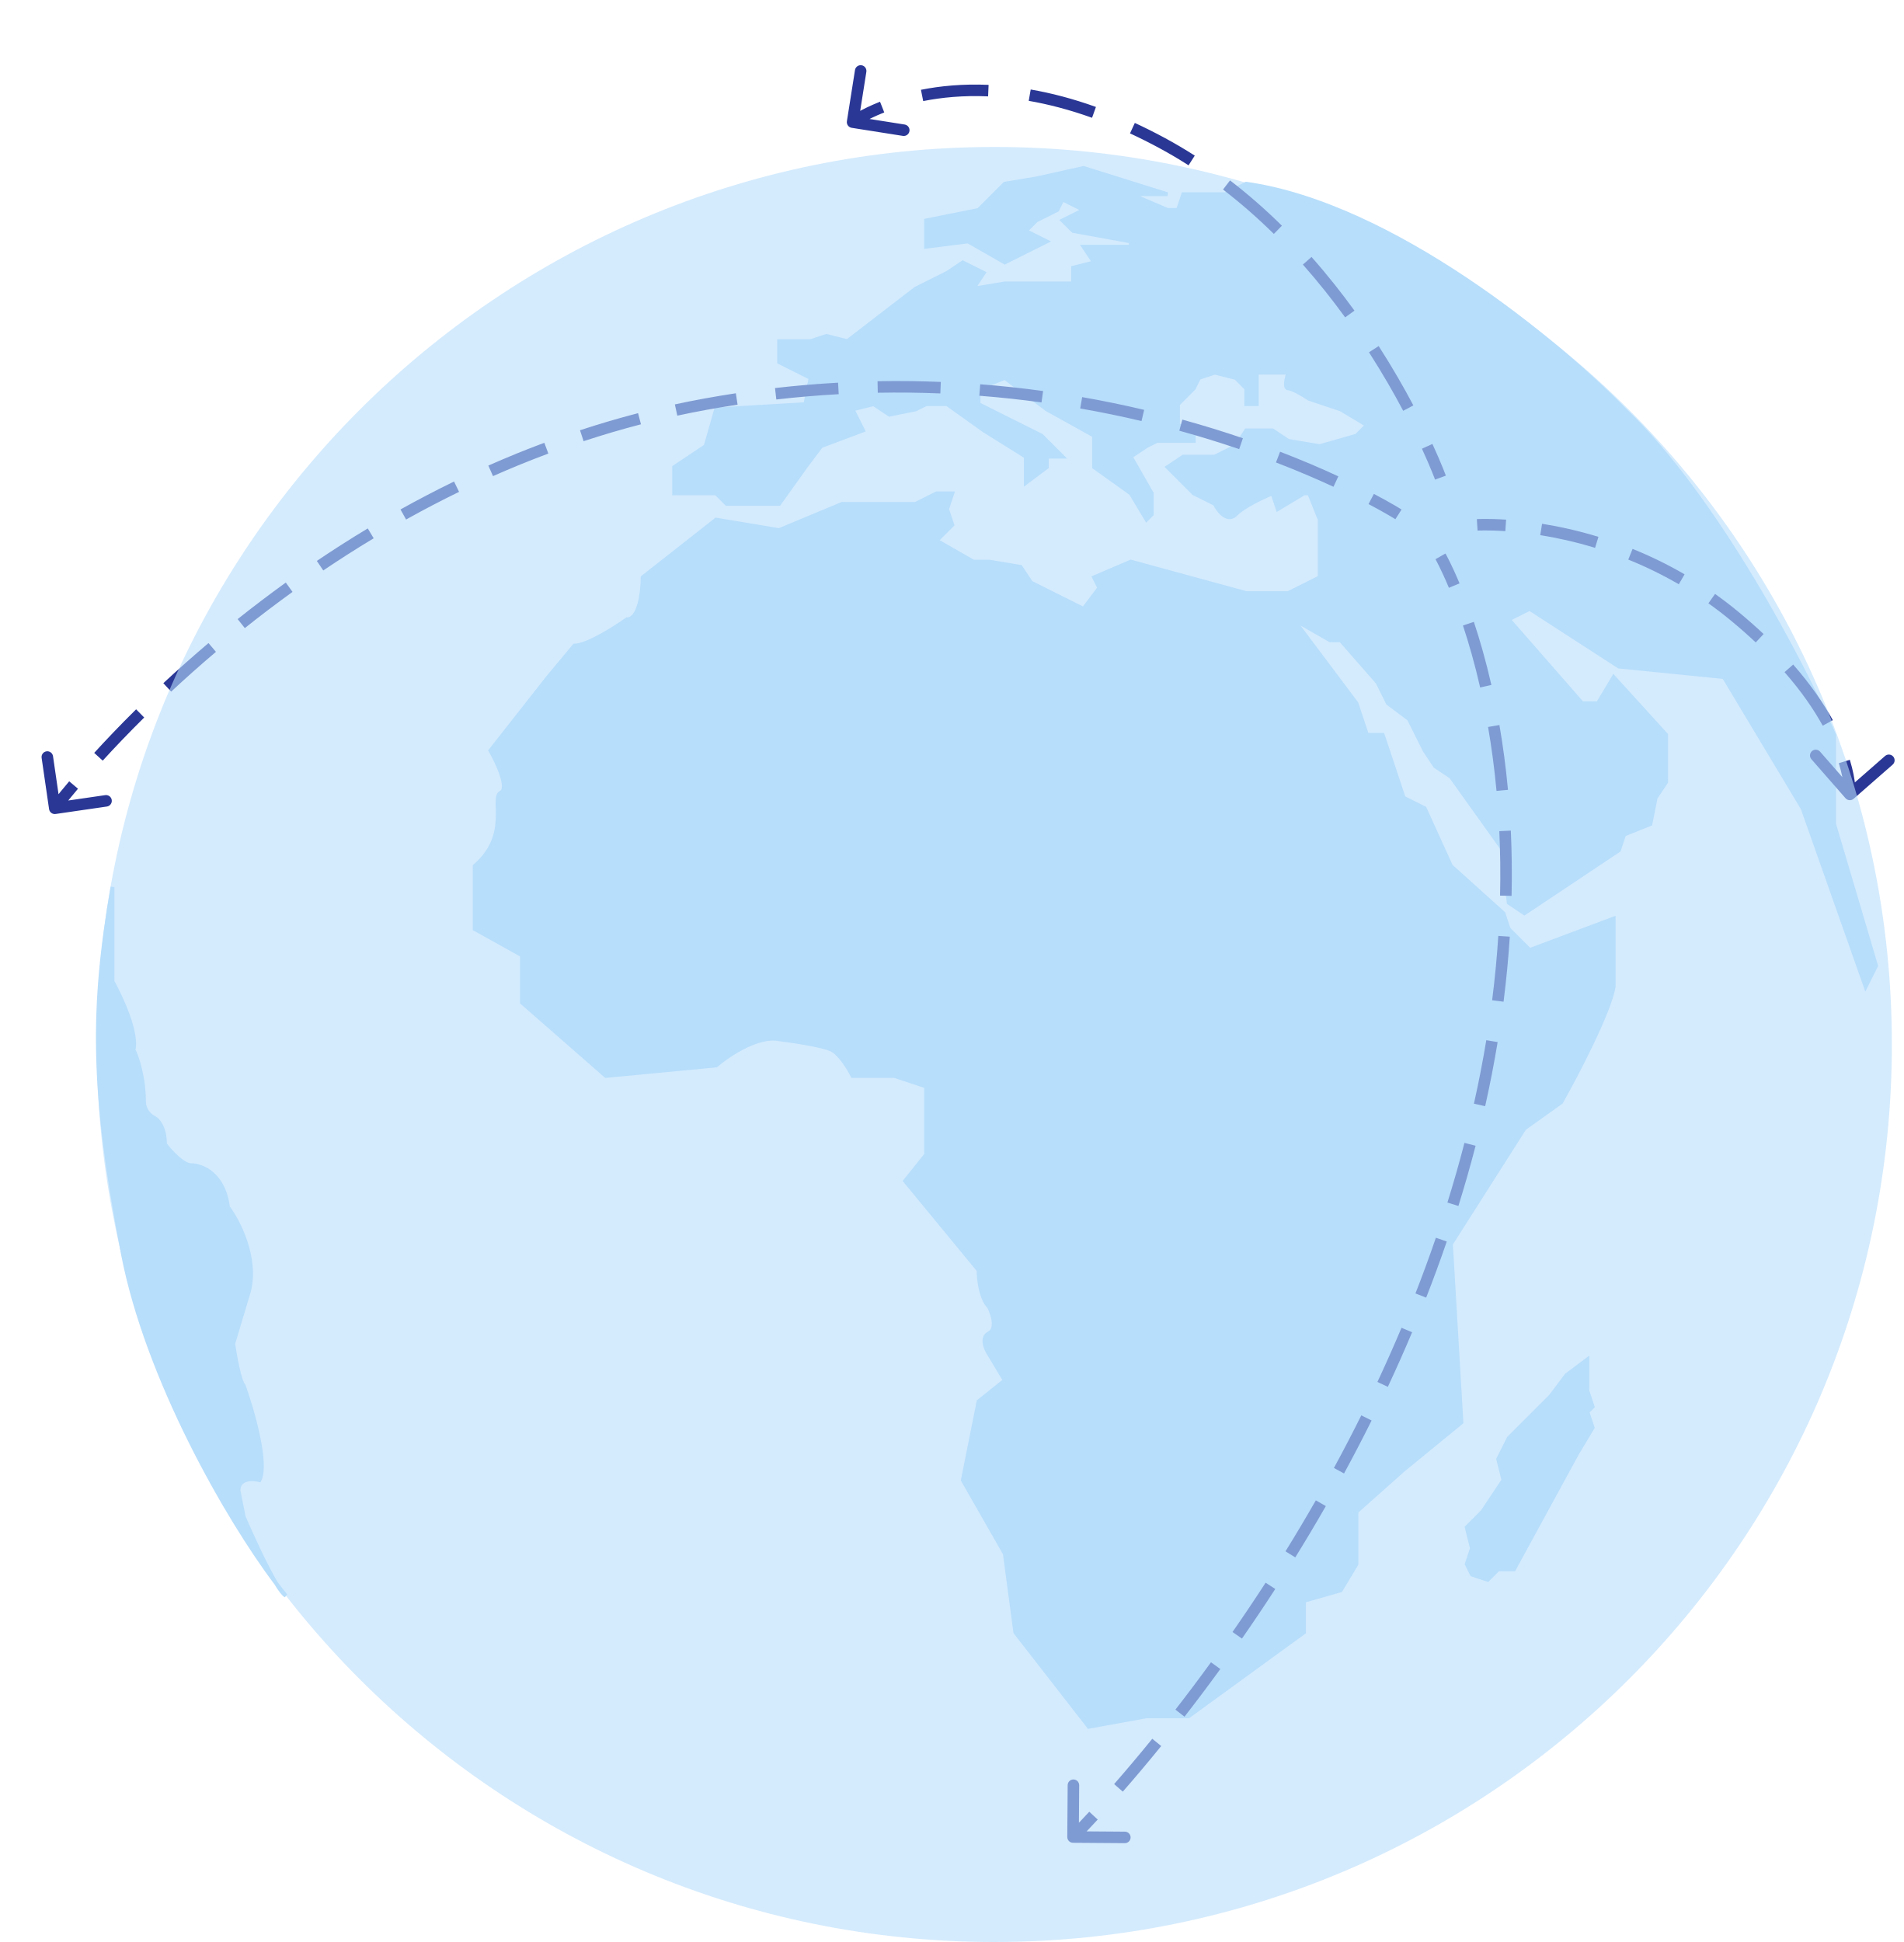
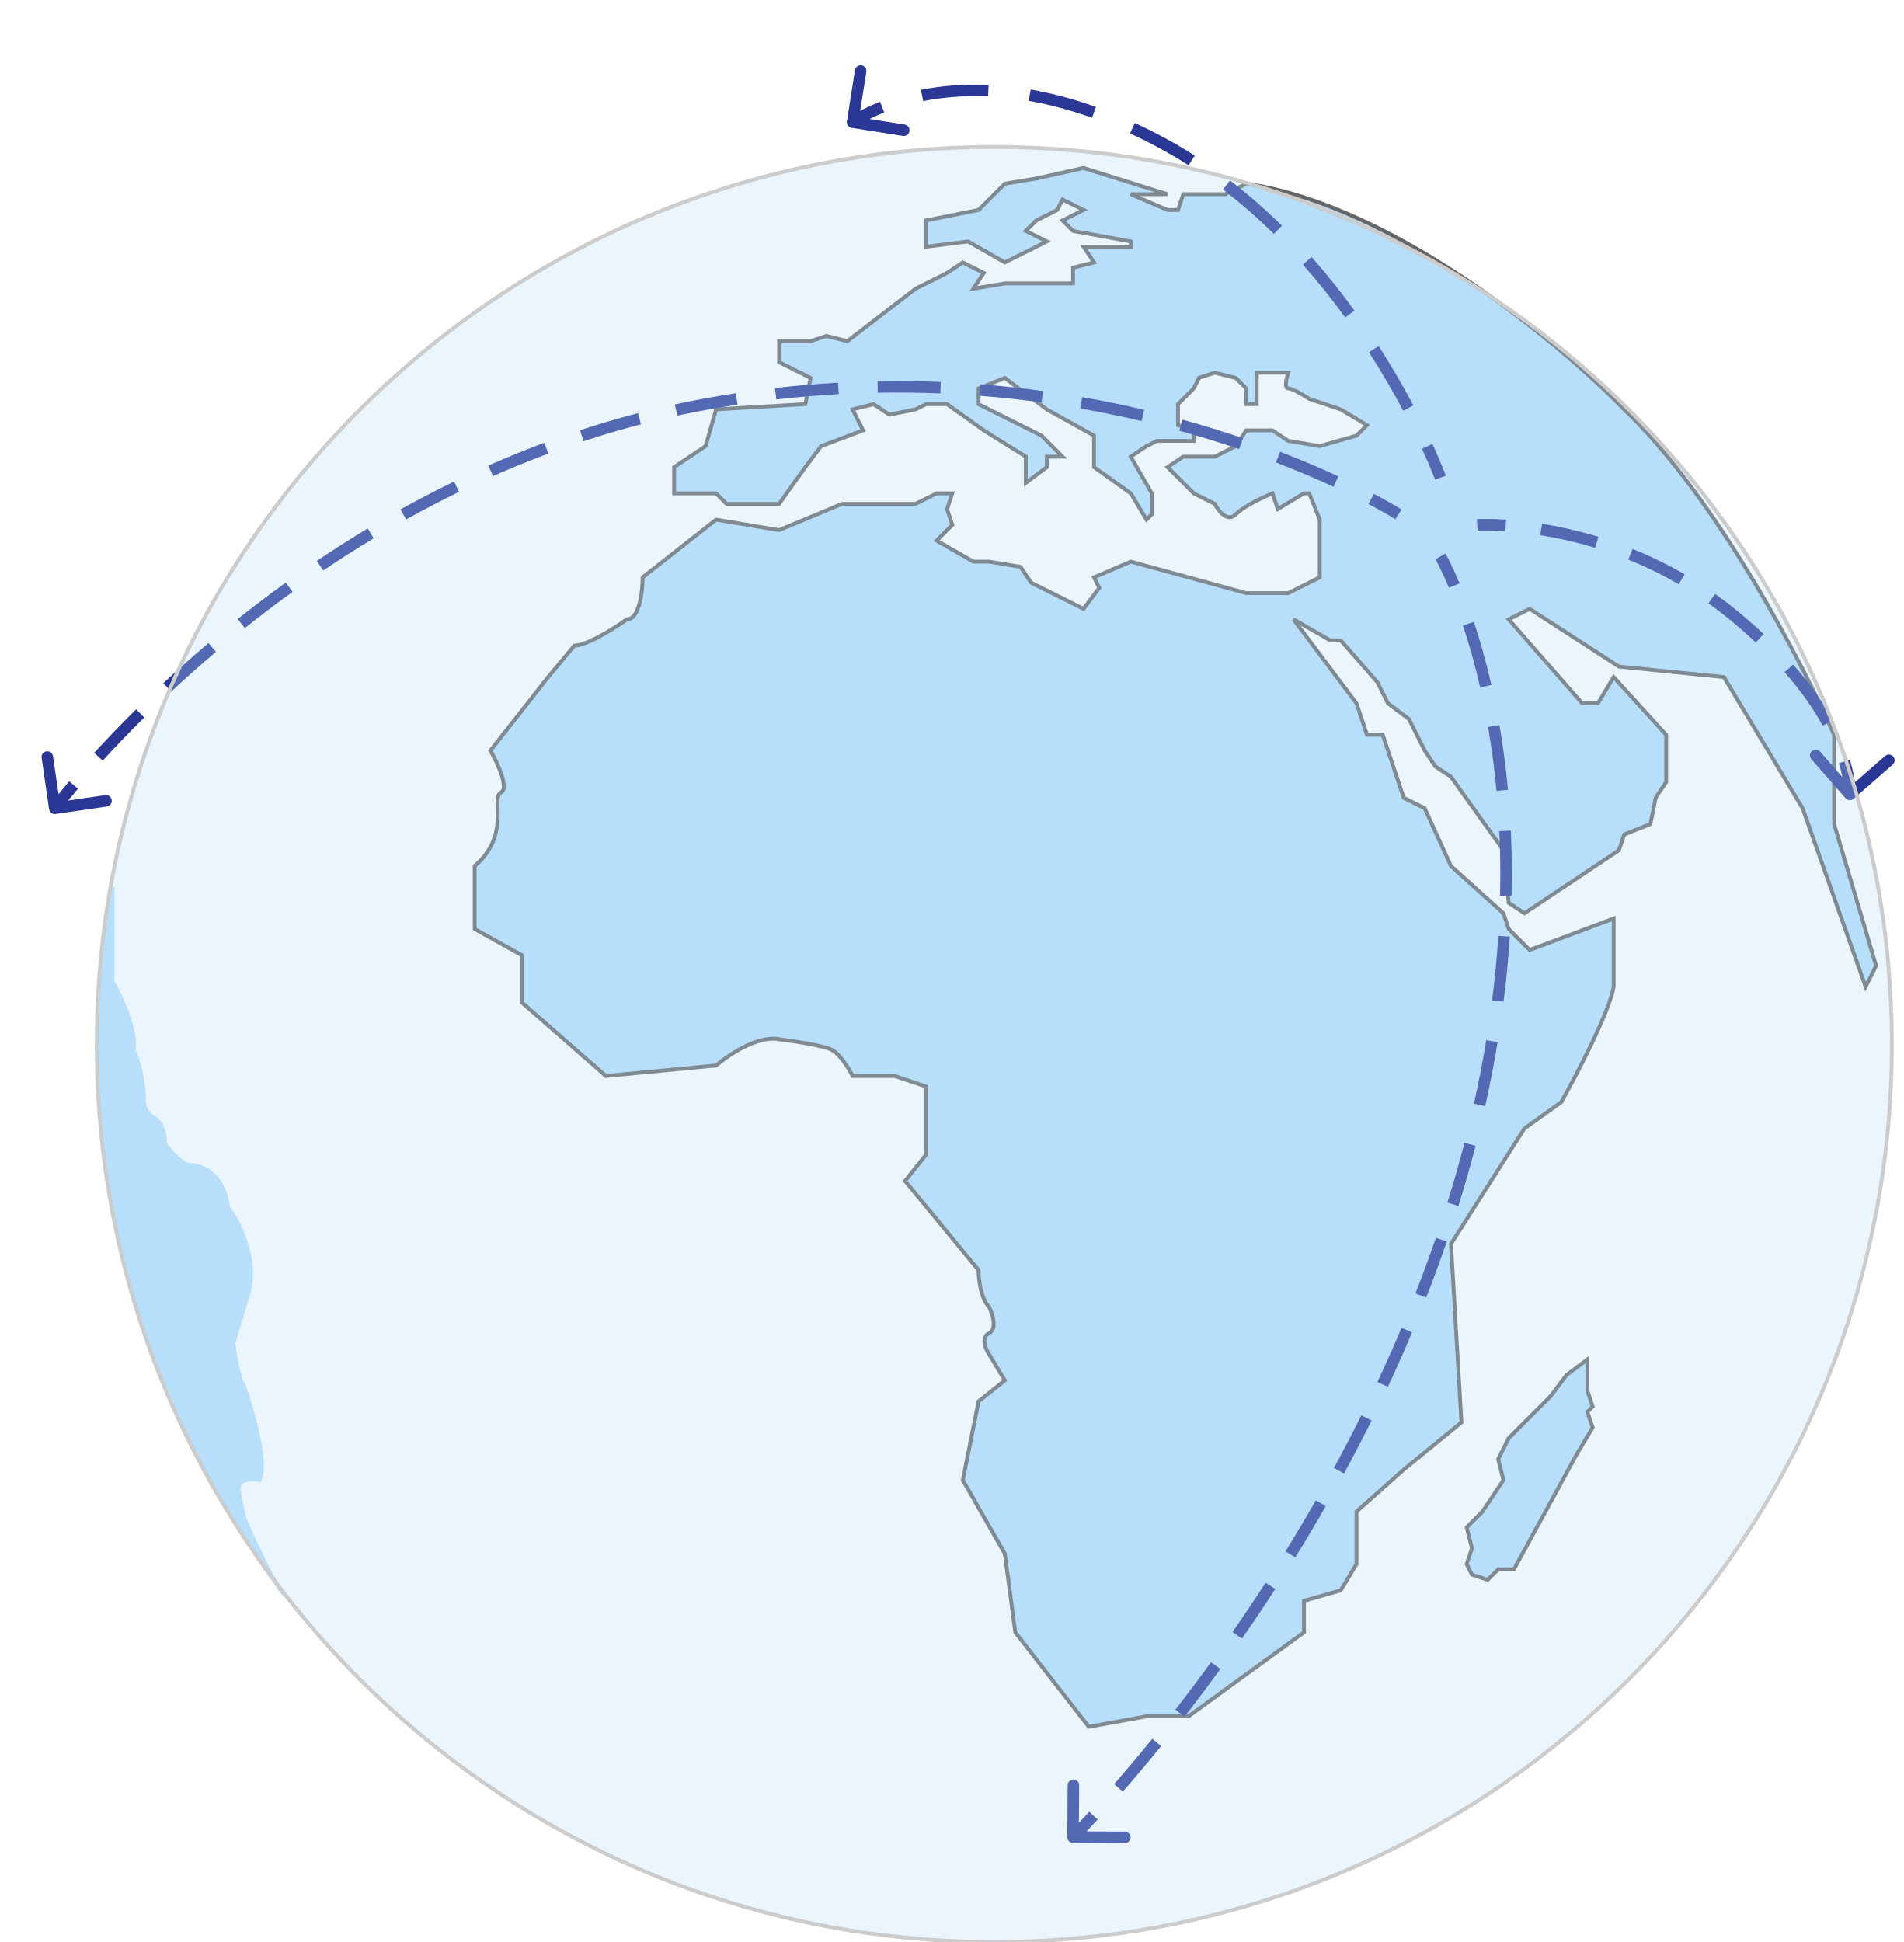
<svg xmlns="http://www.w3.org/2000/svg" version="1.1" viewBox="0 0 248 253">
  <path d="M14.657 115.56V122.397V127.868C15.797 129.919 17.939 134.569 17.392 136.757C17.848 137.669 18.76 140.312 18.76 143.595C18.76 144.05 19.033 145.099 20.127 145.646C20.583 145.874 21.495 146.877 21.495 149.065C22.179 149.977 23.82 151.8 24.914 151.8C26.281 151.8 29.153 152.894 29.7 157.27C31.068 159.094 33.529 163.835 32.435 168.211L30.384 175.049C30.612 176.644 31.205 179.972 31.752 180.519C32.891 183.71 34.897 190.639 33.803 192.827C32.891 192.599 31.068 192.553 31.068 194.194L31.752 197.613C32.744 199.929 34.601 203.997 35.963 206.264C36.403 206.847 36.824 207.384 37.222 207.87C36.922 207.72 36.478 207.121 35.963 206.264C29.591 197.823 19.161 179.624 16.025 163.424C11.921 142.227 11.923 131.287 14.657 115.56Z" fill="#B7DEFB" stroke="#B7DEFB" stroke-width="0.5" />
-   <path d="M93.291 67.695L101.497 69.063L109.702 65.644H119.275L122.01 64.276H124.062L123.378 66.328L124.062 68.379L122.01 70.43L126.797 73.165H128.848L132.951 73.849L134.318 75.901L141.156 79.32L143.207 76.584L142.524 75.217L147.31 73.165L162.353 77.268H167.824L171.926 75.217V67.695L170.559 64.276H169.875L166.456 66.328L165.772 64.276C164.633 64.732 162.08 65.917 160.986 67.011C159.892 68.106 158.706 66.556 158.251 65.644L155.516 64.276L152.097 60.857L154.148 59.49H158.251L160.986 58.122L162.353 56.071H165.772L167.824 57.438L171.926 58.122L176.713 56.755L178.08 55.387L174.661 53.336L170.559 51.968C169.875 51.512 168.371 50.601 167.824 50.601C167.277 50.601 167.596 49.233 167.824 48.549H163.721V50.601V52.652H162.353V50.601L160.986 49.233L158.251 48.549L156.199 49.233L155.516 50.601L153.464 52.652V55.387L155.516 56.071V57.438H153.464H150.729L149.361 58.122L147.31 59.49L150.045 64.276V67.011L149.361 67.695L147.31 64.276L142.524 60.857V56.755L136.37 53.336L130.899 49.233L127.48 50.601V52.652L135.686 56.755L138.421 59.49H136.37V60.857L133.634 62.909V59.49L128.164 56.071L123.378 52.652H120.643L119.275 53.336L115.856 54.02L113.805 52.652L111.07 53.336L112.437 56.071L106.967 58.122L104.916 60.857L101.497 65.644H94.659L93.291 64.276H87.821V60.857L91.924 58.122L93.291 53.336L104.916 52.652L105.599 49.233L101.497 47.182V44.447H105.599L107.651 43.763L110.386 44.447L119.275 37.609L123.378 35.557L125.429 34.19L128.164 35.557L126.797 37.609L130.899 36.925H133.634H136.37H139.789V34.874L142.524 34.19L141.156 32.139H147.31V31.455L139.789 30.087L138.421 28.72L141.156 27.352L138.421 25.985L137.737 27.352L135.002 28.72L133.634 30.087L136.37 31.455L130.899 34.19L126.113 31.455L120.643 32.139V28.72L127.48 27.352L130.899 23.933L135.002 23.249L141.156 21.882L152.097 25.301H147.31L152.097 27.352H153.464L154.148 25.301H159.618L162.353 23.933C181.499 26.668 203.152 44.675 211.586 53.336C223.62 64.823 234.834 86.385 238.937 95.73V107.355L244.407 125.817L243.04 128.552L234.834 105.303L224.577 88.209L210.902 86.841L199.278 79.32L196.542 80.687L206.115 91.628H208.167L210.218 88.209L217.056 95.73V99.833V101.884L215.688 103.936L215.005 107.355L211.586 108.722L210.902 110.773L198.594 118.979L196.542 117.611L195.859 110.773L189.021 101.201L186.969 99.833L185.602 97.782L183.551 93.679L180.815 91.628L179.448 88.892L174.661 83.422H173.294L168.507 80.687L176.713 91.628L178.08 95.73H180.132L182.867 103.936L185.602 105.303L189.021 112.825L195.859 118.979L196.542 121.03L199.278 123.765L210.218 119.663V128.552C209.671 131.834 205.432 139.948 203.38 143.595L198.594 147.014L189.021 162.057L190.388 185.306L182.867 191.46L176.713 196.93V203.768L174.661 207.187L169.875 208.554V212.657L154.832 223.597H149.361L141.84 224.965L132.267 212.657L130.899 202.4L125.429 192.827L127.48 182.571L130.899 179.835L128.848 176.417C128.392 175.733 127.754 174.228 128.848 173.681C129.942 173.134 129.304 171.174 128.848 170.262C127.754 169.168 127.48 166.616 127.48 165.476L117.908 153.852L120.643 150.433V141.544L116.54 140.176H111.07C110.614 139.264 109.429 137.304 108.335 136.757C107.241 136.21 103.32 135.618 101.497 135.39C98.762 134.843 94.887 137.441 93.291 138.809L78.932 140.176L67.991 130.603V124.449L61.837 121.03V112.825C66.624 108.722 63.889 103.936 65.256 103.252C66.35 102.705 64.8 99.377 63.889 97.782L71.41 88.209L74.829 84.106C76.47 84.106 80.072 81.827 81.667 80.687C83.308 80.687 83.718 77.04 83.718 75.217L93.291 67.695Z" fill="#B7DEFB" fill-opacity="1" stroke="#B7DEFB" stroke-width="0.5" />
-   <path d="M195.175 204.451L193.807 205.819L191.756 205.135L191.072 203.768L191.756 201.716L191.072 198.981L193.124 196.93L194.491 194.878L195.859 192.827L195.175 190.092L196.543 187.357L198.594 185.305L202.013 181.887L204.064 179.151L206.799 177.1V181.203L207.483 183.254L206.799 183.938L207.483 185.989L205.432 189.408L197.226 204.451H195.175Z" fill="#B7DEFB" fill-opacity="1" stroke="#B7DEFB" stroke-width="0.5" />
+   <path d="M93.291 67.695L101.497 69.063L109.702 65.644H119.275L122.01 64.276H124.062L123.378 66.328L124.062 68.379L122.01 70.43L126.797 73.165H128.848L132.951 73.849L134.318 75.901L141.156 79.32L143.207 76.584L142.524 75.217L147.31 73.165L162.353 77.268H167.824L171.926 75.217V67.695L170.559 64.276H169.875L166.456 66.328L165.772 64.276C164.633 64.732 162.08 65.917 160.986 67.011C159.892 68.106 158.706 66.556 158.251 65.644L155.516 64.276L152.097 60.857L154.148 59.49H158.251L160.986 58.122L162.353 56.071H165.772L167.824 57.438L171.926 58.122L176.713 56.755L178.08 55.387L174.661 53.336L170.559 51.968C169.875 51.512 168.371 50.601 167.824 50.601C167.277 50.601 167.596 49.233 167.824 48.549H163.721V50.601V52.652H162.353V50.601L160.986 49.233L158.251 48.549L156.199 49.233L155.516 50.601L153.464 52.652V55.387L155.516 56.071V57.438H153.464H150.729L149.361 58.122L147.31 59.49L150.045 64.276V67.011L149.361 67.695L147.31 64.276L142.524 60.857V56.755L136.37 53.336L130.899 49.233L127.48 50.601V52.652L135.686 56.755L138.421 59.49H136.37V60.857L133.634 62.909V59.49L128.164 56.071L123.378 52.652H120.643L119.275 53.336L115.856 54.02L113.805 52.652L111.07 53.336L112.437 56.071L106.967 58.122L104.916 60.857L101.497 65.644H94.659L93.291 64.276H87.821V60.857L91.924 58.122L93.291 53.336L104.916 52.652L105.599 49.233L101.497 47.182V44.447H105.599L107.651 43.763L110.386 44.447L119.275 37.609L123.378 35.557L125.429 34.19L128.164 35.557L126.797 37.609L130.899 36.925H133.634H136.37H139.789V34.874L142.524 34.19L141.156 32.139H147.31V31.455L139.789 30.087L138.421 28.72L141.156 27.352L138.421 25.985L137.737 27.352L135.002 28.72L133.634 30.087L136.37 31.455L130.899 34.19L126.113 31.455L120.643 32.139V28.72L127.48 27.352L130.899 23.933L135.002 23.249L141.156 21.882L152.097 25.301H147.31L152.097 27.352H153.464L154.148 25.301H159.618L162.353 23.933C181.499 26.668 203.152 44.675 211.586 53.336C223.62 64.823 234.834 86.385 238.937 95.73V107.355L244.407 125.817L243.04 128.552L234.834 105.303L224.577 88.209L210.902 86.841L199.278 79.32L196.542 80.687L206.115 91.628H208.167L210.218 88.209L217.056 95.73V99.833V101.884L215.688 103.936L215.005 107.355L211.586 108.722L210.902 110.773L198.594 118.979L196.542 117.611L195.859 110.773L189.021 101.201L186.969 99.833L185.602 97.782L183.551 93.679L180.815 91.628L179.448 88.892L174.661 83.422H173.294L168.507 80.687L176.713 91.628L178.08 95.73H180.132L182.867 103.936L185.602 105.303L189.021 112.825L195.859 118.979L196.542 121.03L199.278 123.765L210.218 119.663V128.552C209.671 131.834 205.432 139.948 203.38 143.595L198.594 147.014L189.021 162.057L190.388 185.306L182.867 191.46L176.713 196.93V203.768L174.661 207.187L169.875 208.554V212.657L154.832 223.597H149.361L141.84 224.965L132.267 212.657L130.899 202.4L125.429 192.827L127.48 182.571L130.899 179.835L128.848 176.417C128.392 175.733 127.754 174.228 128.848 173.681C129.942 173.134 129.304 171.174 128.848 170.262C127.754 169.168 127.48 166.616 127.48 165.476L117.908 153.852L120.643 150.433V141.544L116.54 140.176H111.07C110.614 139.264 109.429 137.304 108.335 136.757C107.241 136.21 103.32 135.618 101.497 135.39C98.762 134.843 94.887 137.441 93.291 138.809L78.932 140.176L67.991 130.603V124.449L61.837 121.03V112.825C66.624 108.722 63.889 103.936 65.256 103.252C66.35 102.705 64.8 99.377 63.889 97.782L71.41 88.209L74.829 84.106C76.47 84.106 80.072 81.827 81.667 80.687C83.308 80.687 83.718 77.04 83.718 75.217L93.291 67.695Z" fill="#B7DEFB" fill-opacity="1" stroke="#666" stroke-width="0.5" />
+   <path d="M195.175 204.451L193.807 205.819L191.756 205.135L191.072 203.768L191.756 201.716L191.072 198.981L193.124 196.93L194.491 194.878L195.859 192.827L195.175 190.092L196.543 187.357L198.594 185.305L202.013 181.887L204.064 179.151L206.799 177.1V181.203L207.483 183.254L206.799 183.938L207.483 185.989L205.432 189.408L197.226 204.451H195.175Z" fill="#B7DEFB" fill-opacity="1" stroke="#666" stroke-width="0.5" />
  <path d="M91.924 52.652L91.857 52.283L91.924 52.652ZM6.764 105.357C6.794 105.562 6.984 105.704 7.189 105.674L10.529 105.188C10.734 105.159 10.876 104.968 10.846 104.763C10.817 104.558 10.626 104.416 10.421 104.446L7.453 104.878L7.021 101.909C6.991 101.704 6.801 101.562 6.596 101.592C6.391 101.622 6.249 101.812 6.279 102.017L6.764 105.357ZM182.184 67.011C182.385 66.695 182.385 66.695 182.385 66.695C182.385 66.695 182.385 66.695 182.385 66.695C182.385 66.695 182.385 66.695 182.385 66.695C182.384 66.695 182.384 66.694 182.384 66.694C182.383 66.694 182.382 66.693 182.381 66.692C182.378 66.69 182.374 66.688 182.369 66.685C182.359 66.678 182.344 66.669 182.325 66.657C182.286 66.633 182.227 66.597 182.151 66.55C181.997 66.456 181.769 66.319 181.468 66.144C180.866 65.793 179.974 65.288 178.807 64.674L178.457 65.337C179.614 65.947 180.497 66.445 181.09 66.791C181.387 66.964 181.611 67.099 181.76 67.19C181.835 67.236 181.891 67.27 181.928 67.293C181.946 67.305 181.96 67.314 181.969 67.32C181.974 67.322 181.977 67.324 181.979 67.326C181.98 67.326 181.981 67.327 181.982 67.327C181.982 67.327 181.982 67.328 181.982 67.328C181.982 67.328 181.982 67.328 181.982 67.328C181.982 67.328 181.982 67.328 181.982 67.328C181.982 67.328 181.982 67.328 182.184 67.011ZM174.192 62.396C172.053 61.404 169.522 60.312 166.629 59.199L166.36 59.899C169.236 61.005 171.752 62.091 173.877 63.076L174.192 62.396ZM161.796 57.447C159.362 56.617 156.736 55.8 153.93 55.028L153.731 55.751C156.522 56.519 159.134 57.332 161.554 58.157L161.796 57.447ZM148.968 53.759C146.406 53.154 143.719 52.596 140.915 52.105L140.786 52.844C143.575 53.332 146.247 53.887 148.796 54.489L148.968 53.759ZM135.836 51.313C133.201 50.951 130.477 50.653 127.668 50.435L127.61 51.183C130.403 51.4 133.113 51.696 135.734 52.056L135.836 51.313ZM122.547 50.132C119.874 50.023 117.133 49.988 114.329 50.04L114.343 50.79C117.132 50.739 119.858 50.773 122.517 50.881L122.547 50.132ZM109.2 50.23C106.52 50.378 103.788 50.607 101.006 50.927L101.092 51.672C103.858 51.354 106.576 51.126 109.241 50.978L109.2 50.23ZM95.918 51.605C94.575 51.809 93.221 52.035 91.857 52.283L91.992 53.021C93.348 52.774 94.695 52.55 96.031 52.347L95.918 51.605ZM91.857 52.283C90.558 52.519 89.271 52.776 87.996 53.052L88.155 53.785C89.421 53.511 90.7 53.255 91.992 53.021L91.857 52.283ZM83.218 54.189C80.648 54.856 78.134 55.6 75.676 56.409L75.911 57.121C78.354 56.317 80.853 55.578 83.406 54.915L83.218 54.189ZM71.042 58.035C68.554 58.962 66.13 59.953 63.77 60.998L64.073 61.684C66.42 60.645 68.831 59.659 71.304 58.738L71.042 58.035ZM59.314 63.068C56.921 64.232 54.601 65.447 52.355 66.698L52.72 67.353C54.954 66.108 57.262 64.9 59.642 63.742L59.314 63.068ZM48.102 69.163C45.809 70.543 43.602 71.957 41.483 73.386L41.903 74.007C44.011 72.585 46.207 71.179 48.489 69.805L48.102 69.163ZM37.451 76.2C35.255 77.783 33.168 79.373 31.192 80.948L31.66 81.535C33.627 79.966 35.704 78.384 37.889 76.808L37.451 76.2ZM27.404 84.062C25.294 85.851 23.335 87.601 21.532 89.28L22.044 89.829C23.838 88.157 25.788 86.415 27.889 84.635L27.404 84.062ZM17.996 92.675C15.893 94.754 14.074 96.667 12.55 98.337L13.104 98.842C14.62 97.182 16.43 95.278 18.523 93.208L17.996 92.675ZM9.302 102.028C8.49 102.989 7.874 103.75 7.461 104.272C7.254 104.533 7.098 104.734 6.994 104.87C6.941 104.938 6.902 104.99 6.875 105.025C6.862 105.042 6.852 105.056 6.845 105.065C6.842 105.069 6.839 105.073 6.838 105.075C6.837 105.076 6.836 105.077 6.836 105.078C6.835 105.078 6.835 105.078 6.835 105.078C6.835 105.079 6.835 105.079 6.835 105.079C6.835 105.079 6.835 105.079 6.835 105.079C6.835 105.079 6.835 105.079 7.135 105.303C7.436 105.527 7.436 105.527 7.436 105.527C7.436 105.527 7.436 105.527 7.436 105.527C7.436 105.527 7.436 105.527 7.436 105.527C7.436 105.527 7.436 105.527 7.436 105.527C7.437 105.526 7.437 105.526 7.438 105.525C7.44 105.522 7.442 105.519 7.445 105.515C7.451 105.507 7.461 105.494 7.473 105.478C7.499 105.444 7.537 105.394 7.588 105.327C7.691 105.194 7.845 104.995 8.049 104.738C8.457 104.222 9.068 103.466 9.875 102.512L9.302 102.028ZM91.924 52.652L91.79 51.914L91.924 52.652ZM6.393 105.411C6.453 105.821 6.833 106.105 7.243 106.045L13.923 105.074C14.333 105.014 14.617 104.633 14.557 104.223C14.498 103.814 14.117 103.53 13.707 103.589L7.77 104.453L6.906 98.515C6.846 98.105 6.466 97.822 6.056 97.881C5.646 97.941 5.362 98.321 5.422 98.731L6.393 105.411ZM182.184 67.011C182.586 66.379 182.586 66.379 182.586 66.378C182.586 66.378 182.586 66.378 182.586 66.378C182.586 66.378 182.586 66.378 182.586 66.378C182.585 66.378 182.585 66.378 182.585 66.377C182.584 66.377 182.583 66.376 182.581 66.375C182.578 66.374 182.574 66.371 182.569 66.368C182.558 66.361 182.543 66.351 182.523 66.339C182.483 66.314 182.424 66.277 182.346 66.23C182.19 66.135 181.96 65.996 181.657 65.82C181.051 65.466 180.153 64.959 178.982 64.342L178.283 65.669C179.434 66.276 180.313 66.772 180.901 67.115C181.196 67.287 181.417 67.42 181.565 67.51C181.638 67.555 181.693 67.589 181.73 67.612C181.748 67.623 181.761 67.631 181.77 67.637C181.774 67.639 181.777 67.641 181.779 67.643C181.78 67.643 181.78 67.644 181.781 67.644C181.781 67.644 181.781 67.644 181.781 67.644C181.781 67.644 181.781 67.644 181.781 67.644C181.781 67.644 181.781 67.644 181.781 67.644C181.781 67.644 181.781 67.644 182.184 67.011ZM174.35 62.056C172.204 61.061 169.665 59.965 166.764 58.849L166.225 60.249C169.093 61.352 171.601 62.435 173.719 63.416L174.35 62.056ZM161.917 57.092C159.476 56.26 156.843 55.44 154.03 54.666L153.632 56.112C156.414 56.878 159.019 57.689 161.433 58.512L161.917 57.092ZM149.054 53.394C146.485 52.788 143.791 52.228 140.98 51.736L140.721 53.214C143.502 53.7 146.168 54.254 148.71 54.854L149.054 53.394ZM135.887 50.941C133.245 50.578 130.513 50.28 127.697 50.061L127.581 51.557C130.367 51.773 133.069 52.068 135.683 52.427L135.887 50.941ZM122.563 49.757C119.883 49.648 117.134 49.613 114.322 49.665L114.35 51.165C117.132 51.114 119.85 51.148 122.502 51.256L122.563 49.757ZM109.179 49.855C106.492 50.004 103.752 50.234 100.963 50.554L101.134 52.044C103.893 51.728 106.604 51.5 109.262 51.353L109.179 49.855ZM95.862 51.234C94.515 51.439 93.158 51.665 91.79 51.914L92.059 53.39C93.412 53.144 94.755 52.92 96.087 52.718L95.862 51.234ZM91.79 51.914C90.487 52.151 89.195 52.408 87.917 52.685L88.234 54.151C89.496 53.878 90.771 53.624 92.059 53.39L91.79 51.914ZM83.123 53.826C80.546 54.495 78.024 55.241 75.559 56.052L76.028 57.477C78.464 56.675 80.955 55.939 83.5 55.278L83.123 53.826ZM70.911 57.684C68.416 58.613 65.985 59.608 63.618 60.655L64.225 62.027C66.565 60.991 68.969 60.008 71.435 59.089L70.911 57.684ZM59.15 62.731C56.751 63.898 54.424 65.116 52.172 66.371L52.903 67.681C55.131 66.439 57.433 65.234 59.806 64.079L59.15 62.731ZM47.909 68.842C45.61 70.226 43.397 71.642 41.274 73.075L42.113 74.318C44.216 72.9 46.407 71.497 48.682 70.127L47.909 68.842ZM37.231 75.895C35.031 77.482 32.939 79.076 30.959 80.655L31.894 81.828C33.856 80.263 35.929 78.684 38.109 77.112L37.231 75.895ZM27.162 83.776C25.047 85.569 23.083 87.323 21.277 89.005L22.299 90.103C24.089 88.435 26.035 86.697 28.132 84.921L27.162 83.776ZM17.732 92.408C15.624 94.492 13.801 96.41 12.273 98.084L13.381 99.095C14.893 97.439 16.699 95.54 18.787 93.475L17.732 92.408ZM9.016 101.786C8.201 102.75 7.582 103.514 7.167 104.039C6.959 104.302 6.802 104.504 6.696 104.642C6.643 104.71 6.603 104.763 6.576 104.799C6.563 104.816 6.553 104.83 6.546 104.839C6.542 104.844 6.539 104.848 6.537 104.85C6.537 104.852 6.536 104.852 6.535 104.853C6.535 104.854 6.535 104.854 6.535 104.854C6.535 104.854 6.534 104.854 6.534 104.854C6.534 104.854 6.534 104.854 6.534 104.854C6.534 104.855 6.534 104.855 7.135 105.303C7.737 105.751 7.737 105.752 7.737 105.752C7.737 105.752 7.737 105.752 7.737 105.752C7.737 105.752 7.737 105.752 7.737 105.752C7.737 105.751 7.737 105.751 7.737 105.751C7.737 105.751 7.738 105.75 7.738 105.749C7.74 105.747 7.742 105.745 7.745 105.741C7.751 105.733 7.76 105.72 7.772 105.704C7.797 105.671 7.835 105.621 7.886 105.555C7.987 105.423 8.14 105.227 8.343 104.97C8.749 104.457 9.357 103.705 10.161 102.754L9.016 101.786Z" fill="#2A3795" />
  <path d="M151.413 18.646L151.591 18.316L151.591 18.316L151.413 18.646ZM110.699 15.853C110.667 16.057 110.807 16.249 111.011 16.282L114.345 16.808C114.55 16.84 114.742 16.701 114.774 16.496C114.806 16.291 114.667 16.099 114.462 16.067L111.499 15.599L111.967 12.636C111.999 12.431 111.859 12.239 111.655 12.207C111.45 12.175 111.258 12.314 111.226 12.519L110.699 15.853ZM187.654 62.225C188.006 62.096 188.006 62.096 188.006 62.096C188.006 62.096 188.006 62.096 188.006 62.096C188.006 62.096 188.006 62.096 188.006 62.096C188.006 62.096 188.006 62.095 188.005 62.095C188.005 62.094 188.005 62.093 188.004 62.091C188.003 62.088 188.001 62.083 187.999 62.077C187.994 62.064 187.987 62.046 187.978 62.022C187.96 61.974 187.933 61.903 187.897 61.81C187.826 61.624 187.718 61.35 187.574 60.996C187.285 60.29 186.851 59.265 186.266 57.99L185.584 58.303C186.165 59.568 186.595 60.582 186.879 61.28C187.022 61.629 187.128 61.898 187.198 62.08C187.233 62.171 187.259 62.24 187.276 62.286C187.285 62.309 187.291 62.326 187.296 62.338C187.298 62.343 187.299 62.347 187.3 62.35C187.301 62.352 187.301 62.353 187.301 62.353C187.301 62.353 187.302 62.354 187.302 62.354C187.302 62.354 187.302 62.354 187.302 62.354C187.302 62.354 187.302 62.354 187.302 62.354C187.302 62.354 187.302 62.354 187.654 62.225ZM183.793 52.991C182.571 50.681 181.073 48.062 179.289 45.288L178.658 45.693C180.43 48.447 181.917 51.049 183.13 53.342L183.793 52.991ZM176.149 40.689C174.479 38.385 172.623 36.037 170.575 33.724L170.013 34.221C172.044 36.514 173.885 38.843 175.542 41.129L176.149 40.689ZM166.737 29.672C164.66 27.627 162.42 25.649 160.013 23.799L159.556 24.394C161.937 26.223 164.154 28.18 166.211 30.207L166.737 29.672ZM155.444 20.588C154.199 19.791 152.915 19.032 151.591 18.316L151.235 18.976C152.541 19.682 153.81 20.432 155.04 21.22L155.444 20.588ZM151.591 18.316C150.26 17.597 148.957 16.945 147.682 16.355L147.367 17.036C148.627 17.619 149.917 18.264 151.235 18.976L151.591 18.316ZM142.646 14.286C139.643 13.21 136.827 12.484 134.208 12.028L134.08 12.767C136.655 13.215 139.43 13.93 142.392 14.992L142.646 14.286ZM128.772 11.431C125.423 11.284 122.503 11.576 120.048 12.066L120.195 12.801C122.594 12.323 125.453 12.036 128.739 12.18L128.772 11.431ZM114.782 13.601C113.502 14.107 112.524 14.605 111.863 14.978C111.533 15.165 111.282 15.32 111.113 15.43C111.028 15.485 110.963 15.528 110.919 15.559C110.897 15.574 110.88 15.586 110.869 15.594C110.863 15.598 110.858 15.601 110.855 15.604C110.854 15.605 110.852 15.606 110.851 15.606C110.851 15.607 110.85 15.607 110.85 15.607C110.85 15.607 110.85 15.607 110.85 15.608C110.85 15.608 110.849 15.608 110.849 15.608C110.849 15.608 110.849 15.608 111.07 15.911C111.29 16.214 111.29 16.214 111.29 16.214C111.29 16.214 111.29 16.215 111.29 16.215C111.29 16.215 111.29 16.215 111.29 16.215C111.29 16.215 111.29 16.215 111.29 16.214C111.291 16.214 111.291 16.214 111.292 16.213C111.294 16.212 111.297 16.209 111.302 16.206C111.311 16.2 111.325 16.19 111.344 16.177C111.383 16.15 111.441 16.111 111.52 16.06C111.678 15.958 111.916 15.81 112.232 15.631C112.866 15.273 113.813 14.79 115.058 14.298L114.782 13.601ZM151.413 18.646L151.77 17.986L151.77 17.986L151.413 18.646ZM110.329 15.794C110.264 16.203 110.544 16.587 110.953 16.652L117.62 17.705C118.029 17.769 118.413 17.49 118.478 17.081C118.543 16.672 118.263 16.288 117.854 16.223L111.928 15.287L112.863 9.361C112.928 8.951 112.649 8.567 112.24 8.503C111.83 8.438 111.446 8.718 111.382 9.127L110.329 15.794ZM187.654 62.225C188.358 61.967 188.358 61.967 188.358 61.967C188.358 61.967 188.358 61.967 188.358 61.967C188.358 61.967 188.358 61.967 188.358 61.967C188.358 61.966 188.358 61.966 188.357 61.965C188.357 61.965 188.357 61.963 188.356 61.961C188.355 61.958 188.353 61.953 188.35 61.947C188.346 61.934 188.339 61.915 188.329 61.89C188.311 61.841 188.284 61.769 188.247 61.675C188.175 61.487 188.066 61.211 187.921 60.855C187.631 60.144 187.194 59.114 186.606 57.834L185.243 58.46C185.821 59.719 186.249 60.729 186.532 61.422C186.674 61.768 186.779 62.035 186.848 62.215C186.883 62.305 186.908 62.373 186.925 62.418C186.934 62.44 186.94 62.457 186.944 62.468C186.946 62.473 186.947 62.477 186.948 62.48C186.949 62.481 186.949 62.482 186.949 62.482C186.949 62.483 186.949 62.483 186.95 62.483C186.95 62.483 186.95 62.483 186.95 62.483C186.95 62.483 186.95 62.483 186.949 62.483C186.949 62.483 186.949 62.483 187.654 62.225ZM184.124 52.815C182.898 50.498 181.395 47.869 179.604 45.085L178.343 45.896C180.108 48.64 181.589 51.232 182.799 53.517L184.124 52.815ZM176.452 40.469C174.776 38.156 172.913 35.798 170.855 33.475L169.732 34.469C171.754 36.752 173.587 39.072 175.238 41.349L176.452 40.469ZM167 29.405C164.914 27.35 162.662 25.362 160.241 23.502L159.327 24.691C161.695 26.51 163.901 28.457 165.948 30.474L167 29.405ZM155.647 20.272C154.394 19.471 153.101 18.706 151.77 17.986L151.056 19.306C152.355 20.008 153.615 20.753 154.838 21.536L155.647 20.272ZM151.77 17.986C150.432 17.263 149.121 16.608 147.839 16.015L147.21 17.376C148.463 17.956 149.745 18.597 151.056 19.306L151.77 17.986ZM142.772 13.933C139.75 12.849 136.913 12.118 134.273 11.659L134.016 13.137C136.569 13.581 139.323 14.29 142.266 15.345L142.772 13.933ZM128.788 11.056C125.407 10.908 122.458 11.203 119.975 11.698L120.268 13.169C122.639 12.697 125.468 12.412 128.723 12.555L128.788 11.056ZM114.644 13.252C113.347 13.765 112.353 14.271 111.679 14.652C111.342 14.842 111.084 15.002 110.909 15.115C110.821 15.172 110.754 15.217 110.707 15.25C110.683 15.266 110.665 15.278 110.652 15.288C110.646 15.292 110.64 15.296 110.637 15.299C110.635 15.3 110.633 15.301 110.632 15.302C110.631 15.303 110.63 15.303 110.63 15.304C110.63 15.304 110.629 15.304 110.629 15.304C110.629 15.304 110.629 15.304 110.629 15.304C110.629 15.304 110.629 15.305 111.07 15.911C111.511 16.518 111.511 16.518 111.511 16.518C111.511 16.518 111.511 16.518 111.511 16.518C111.51 16.518 111.51 16.518 111.51 16.518C111.51 16.518 111.51 16.518 111.51 16.518C111.51 16.518 111.51 16.518 111.511 16.518C111.512 16.517 111.515 16.515 111.518 16.512C111.526 16.507 111.539 16.498 111.557 16.486C111.592 16.461 111.648 16.424 111.724 16.375C111.876 16.276 112.107 16.133 112.417 15.957C113.037 15.607 113.968 15.132 115.195 14.647L114.644 13.252Z" fill="#2A3795" />
  <path d="M139.414 239.322C139.413 239.529 139.579 239.698 139.786 239.7L143.161 239.725C143.368 239.726 143.538 239.559 143.539 239.352C143.541 239.145 143.374 238.976 143.167 238.975L140.167 238.952L140.189 235.953C140.191 235.745 140.024 235.576 139.817 235.575C139.61 235.573 139.441 235.74 139.439 235.947L139.414 239.322ZM187.654 72.482C187.329 72.668 187.329 72.668 187.329 72.668C187.329 72.668 187.329 72.668 187.329 72.668C187.329 72.668 187.329 72.668 187.329 72.668C187.329 72.668 187.329 72.669 187.329 72.669C187.329 72.669 187.33 72.67 187.33 72.671C187.331 72.673 187.333 72.677 187.336 72.681C187.341 72.691 187.349 72.705 187.36 72.725C187.382 72.763 187.414 72.822 187.456 72.901C187.54 73.059 187.664 73.296 187.821 73.612C188.135 74.243 188.58 75.187 189.101 76.434L189.793 76.145C189.265 74.882 188.814 73.923 188.493 73.278C188.333 72.955 188.205 72.711 188.117 72.547C188.073 72.465 188.039 72.403 188.016 72.361C188.004 72.34 187.995 72.324 187.989 72.313C187.986 72.307 187.984 72.303 187.982 72.3C187.981 72.299 187.981 72.298 187.98 72.297C187.98 72.296 187.98 72.296 187.98 72.296C187.979 72.296 187.979 72.296 187.979 72.296C187.979 72.296 187.979 72.296 187.979 72.296C187.979 72.295 187.979 72.295 187.654 72.482ZM190.939 81.371C191.696 83.65 192.479 86.36 193.192 89.483L193.923 89.316C193.205 86.169 192.415 83.435 191.651 81.134L190.939 81.371ZM194.225 94.645C194.671 97.221 195.052 100.009 195.33 103.003L196.077 102.933C195.796 99.919 195.413 97.112 194.964 94.517L194.225 94.645ZM195.696 108.264C195.821 110.935 195.861 113.745 195.794 116.688L196.544 116.705C196.611 113.744 196.571 110.917 196.446 108.229L195.696 108.264ZM195.564 121.956C195.391 124.657 195.127 127.459 194.758 130.357L195.502 130.452C195.873 127.538 196.138 124.721 196.313 122.004L195.564 121.956ZM193.994 135.576C193.55 138.264 193.015 141.028 192.38 143.865L193.112 144.029C193.75 141.178 194.287 138.4 194.734 135.699L193.994 135.576ZM191.143 148.984C190.795 150.329 190.424 151.689 190.029 153.064L190.75 153.271C191.146 151.89 191.519 150.523 191.869 149.172L191.143 148.984ZM190.029 153.064C189.672 154.311 189.301 155.548 188.918 156.776L189.634 156.999C190.019 155.766 190.391 154.523 190.75 153.271L190.029 153.064ZM187.413 161.373C186.568 163.839 185.676 166.262 184.745 168.643L185.444 168.916C186.379 166.526 187.274 164.092 188.123 161.617L187.413 161.373ZM182.925 173.126C181.911 175.533 180.861 177.89 179.781 180.196L180.461 180.514C181.544 178.2 182.599 175.833 183.616 173.417L182.925 173.126ZM177.677 184.556C176.509 186.905 175.315 189.195 174.104 191.422L174.763 191.78C175.978 189.545 177.176 187.247 178.348 184.89L177.677 184.556ZM171.745 195.649C170.433 197.942 169.108 200.161 167.784 202.301L168.422 202.696C169.751 200.548 171.079 198.322 172.396 196.021L171.745 195.649ZM165.191 206.396C163.737 208.64 162.291 210.786 160.871 212.829L161.487 213.257C162.912 211.208 164.361 209.055 165.82 206.804L165.191 206.396ZM158.065 216.778C156.461 218.986 154.905 221.049 153.422 222.958L154.014 223.418C155.502 221.503 157.063 219.433 158.672 217.218L158.065 216.778ZM150.402 226.759C148.562 229.025 146.883 231.003 145.424 232.671L145.989 233.165C147.454 231.49 149.139 229.506 150.984 227.232L150.402 226.759ZM142.178 236.284C141.335 237.195 140.671 237.889 140.218 238.356C139.992 238.589 139.818 238.765 139.702 238.882C139.643 238.941 139.599 238.985 139.57 239.014C139.555 239.029 139.544 239.04 139.537 239.047C139.533 239.051 139.53 239.053 139.528 239.055C139.528 239.056 139.527 239.057 139.527 239.057C139.526 239.057 139.526 239.057 139.526 239.057C139.526 239.058 139.526 239.058 139.526 239.058C139.526 239.058 139.526 239.058 139.526 239.058C139.526 239.058 139.526 239.058 139.789 239.325C140.052 239.592 140.052 239.592 140.052 239.592C140.052 239.592 140.052 239.592 140.052 239.592C140.053 239.592 140.053 239.592 140.053 239.592C140.053 239.591 140.053 239.591 140.053 239.591C140.054 239.59 140.055 239.59 140.056 239.589C140.058 239.587 140.061 239.584 140.064 239.58C140.072 239.572 140.084 239.561 140.099 239.546C140.129 239.515 140.174 239.47 140.234 239.411C140.352 239.291 140.528 239.113 140.756 238.878C141.213 238.408 141.881 237.709 142.729 236.793L142.178 236.284ZM139.039 239.319C139.036 239.733 139.369 240.072 139.784 240.075L146.533 240.124C146.948 240.127 147.286 239.794 147.289 239.38C147.292 238.966 146.959 238.627 146.545 238.624L140.545 238.58L140.589 232.58C140.592 232.166 140.259 231.828 139.844 231.825C139.43 231.822 139.092 232.155 139.089 232.569L139.039 239.319ZM187.654 72.482C187.003 72.855 187.003 72.855 187.003 72.855C187.003 72.855 187.003 72.855 187.003 72.855C187.003 72.855 187.003 72.855 187.003 72.855C187.003 72.855 187.003 72.855 187.003 72.855C187.003 72.855 187.004 72.856 187.004 72.856C187.005 72.858 187.007 72.861 187.009 72.866C187.014 72.874 187.022 72.888 187.032 72.906C187.053 72.944 187.084 73.001 187.125 73.078C187.208 73.232 187.33 73.466 187.486 73.778C187.796 74.403 188.237 75.34 188.755 76.579L190.139 76C189.608 74.73 189.153 73.763 188.829 73.111C188.667 72.785 188.537 72.537 188.448 72.37C188.403 72.286 188.368 72.222 188.344 72.179C188.332 72.157 188.322 72.14 188.316 72.129C188.312 72.123 188.31 72.118 188.308 72.115C188.307 72.113 188.306 72.112 188.306 72.111C188.305 72.11 188.305 72.11 188.305 72.11C188.305 72.109 188.305 72.109 188.305 72.109C188.305 72.109 188.305 72.109 188.305 72.109C188.305 72.109 188.305 72.109 187.654 72.482ZM190.583 81.489C191.336 83.757 192.117 86.456 192.826 89.566L194.289 89.233C193.568 86.073 192.774 83.328 192.007 81.016L190.583 81.489ZM193.856 94.709C194.299 97.275 194.679 100.054 194.957 103.037L196.45 102.898C196.169 99.875 195.784 97.057 195.334 94.453L193.856 94.709ZM195.322 108.281C195.446 110.944 195.486 113.745 195.419 116.679L196.919 116.714C196.986 113.744 196.946 110.908 196.82 108.211L195.322 108.281ZM195.19 121.932C195.017 124.625 194.754 127.419 194.386 130.31L195.874 130.499C196.246 127.577 196.512 124.752 196.687 122.028L195.19 121.932ZM193.624 135.515C193.181 138.196 192.647 140.953 192.014 143.783L193.478 144.111C194.117 141.253 194.656 138.468 195.104 135.76L193.624 135.515ZM190.78 148.89C190.433 150.232 190.062 151.589 189.669 152.961L191.111 153.374C191.508 151.99 191.881 150.62 192.232 149.266L190.78 148.89ZM189.669 152.961C189.312 154.204 188.942 155.439 188.56 156.664L189.992 157.111C190.377 155.875 190.751 154.629 191.111 153.374L189.669 152.961ZM187.058 161.252C186.215 163.712 185.325 166.131 184.396 168.506L185.793 169.052C186.73 166.658 187.627 164.219 188.477 161.738L187.058 161.252ZM182.579 172.981C181.568 175.382 180.519 177.736 179.442 180.037L180.8 180.673C181.886 178.354 182.942 175.983 183.961 173.563L182.579 172.981ZM177.341 184.389C176.175 186.734 174.983 189.019 173.775 191.243L175.092 191.959C176.309 189.72 177.51 187.419 178.684 185.057L177.341 184.389ZM171.42 195.462C170.11 197.752 168.787 199.967 167.465 202.104L168.741 202.893C170.072 200.742 171.403 198.512 172.722 196.208L171.42 195.462ZM164.876 206.192C163.424 208.433 161.981 210.576 160.563 212.615L161.795 213.471C163.222 211.419 164.674 209.263 166.135 207.008L164.876 206.192ZM157.761 216.557C156.16 218.762 154.607 220.822 153.125 222.728L154.31 223.648C155.801 221.73 157.364 219.657 158.975 217.439L157.761 216.557ZM150.111 226.523C148.274 228.785 146.598 230.759 145.142 232.425L146.271 233.412C147.739 231.734 149.427 229.746 151.275 227.468L150.111 226.523ZM141.903 236.029C141.062 236.938 140.4 237.63 139.949 238.094C139.724 238.326 139.551 238.501 139.436 238.618C139.378 238.676 139.334 238.72 139.305 238.748C139.291 238.763 139.28 238.774 139.273 238.781C139.269 238.784 139.267 238.787 139.265 238.788C139.264 238.789 139.264 238.79 139.263 238.79C139.263 238.79 139.263 238.79 139.263 238.79C139.263 238.791 139.263 238.791 139.263 238.791L139.263 238.791C139.263 238.79 139.263 238.79 139.789 239.325C140.316 239.859 140.316 239.859 140.316 239.859C140.316 239.859 140.316 239.859 140.316 239.859C140.316 239.859 140.316 239.859 140.316 239.859C140.316 239.858 140.316 239.858 140.317 239.858C140.317 239.857 140.318 239.856 140.319 239.855C140.321 239.853 140.324 239.85 140.328 239.846C140.336 239.838 140.348 239.827 140.364 239.811C140.394 239.781 140.44 239.735 140.5 239.675C140.619 239.554 140.796 239.375 141.025 239.139C141.484 238.667 142.154 237.966 143.004 237.048L141.903 236.029Z" fill="#2A3795" />
  <path d="M225.946 80.25L226.185 79.961L225.946 80.25ZM240.707 103.745C240.843 103.901 241.08 103.916 241.236 103.78L243.776 101.557C243.931 101.421 243.947 101.184 243.811 101.028C243.674 100.872 243.437 100.857 243.282 100.993L241.024 102.969L239.048 100.711C238.912 100.555 238.675 100.539 238.519 100.676C238.363 100.812 238.348 101.049 238.484 101.205L240.707 103.745ZM192.44 68.379C192.464 68.753 192.464 68.753 192.464 68.753C192.464 68.753 192.464 68.753 192.464 68.753C192.464 68.753 192.464 68.753 192.464 68.753C192.464 68.753 192.464 68.753 192.464 68.753C192.465 68.753 192.465 68.753 192.467 68.753C192.469 68.753 192.472 68.753 192.477 68.752C192.487 68.752 192.502 68.751 192.522 68.75C192.563 68.748 192.624 68.745 192.705 68.742C192.868 68.737 193.11 68.731 193.424 68.73C194.053 68.728 194.973 68.745 196.131 68.822L196.181 68.073C195.004 67.995 194.067 67.978 193.421 67.98C193.099 67.981 192.849 67.987 192.68 67.993C192.595 67.996 192.53 67.999 192.486 68.001C192.464 68.002 192.447 68.003 192.435 68.004C192.429 68.004 192.425 68.004 192.422 68.004C192.42 68.004 192.419 68.004 192.418 68.004C192.418 68.004 192.417 68.004 192.417 68.005C192.417 68.005 192.417 68.005 192.417 68.005C192.417 68.005 192.417 68.005 192.417 68.005C192.417 68.005 192.417 68.005 192.44 68.379ZM200.713 69.346C202.842 69.687 205.28 70.212 207.906 71.014L208.125 70.297C205.463 69.483 202.99 68.952 200.832 68.606L200.713 69.346ZM212.261 72.553C214.418 73.423 216.647 74.488 218.892 75.792L219.269 75.144C216.991 73.82 214.729 72.74 212.542 71.857L212.261 72.553ZM222.776 78.293C223.758 78.99 224.736 79.737 225.707 80.539L226.185 79.961C225.2 79.147 224.207 78.389 223.211 77.681L222.776 78.293ZM225.707 80.539C226.89 81.517 227.979 82.478 228.982 83.42L229.495 82.874C228.481 81.92 227.38 80.948 226.185 79.961L225.707 80.539ZM232.76 87.316C235.022 89.897 236.633 92.273 237.781 94.363L238.439 94.002C237.263 91.862 235.62 89.442 233.324 86.822L232.76 87.316ZM239.91 99.314C240.315 100.645 240.491 101.695 240.565 102.406C240.603 102.762 240.615 103.034 240.617 103.214C240.619 103.304 240.618 103.371 240.617 103.415C240.616 103.436 240.616 103.452 240.615 103.462C240.615 103.467 240.615 103.47 240.615 103.472C240.615 103.473 240.615 103.473 240.615 103.474C240.615 103.474 240.615 103.474 240.615 103.474C240.615 103.473 240.615 103.473 240.615 103.473C240.615 103.473 240.615 103.473 240.615 103.473C240.615 103.473 240.615 103.473 240.989 103.498C241.363 103.523 241.363 103.523 241.363 103.522C241.363 103.522 241.363 103.522 241.363 103.522C241.363 103.522 241.363 103.522 241.363 103.522C241.363 103.521 241.363 103.52 241.363 103.52C241.363 103.518 241.363 103.517 241.363 103.514C241.364 103.51 241.364 103.504 241.364 103.497C241.365 103.482 241.366 103.461 241.367 103.434C241.368 103.381 241.369 103.303 241.367 103.202C241.364 103.001 241.351 102.707 241.311 102.328C241.232 101.571 241.047 100.474 240.627 99.095L239.91 99.314ZM225.946 80.25L226.424 79.672L225.946 80.25ZM240.424 103.992C240.697 104.303 241.171 104.335 241.483 104.062L246.562 99.617C246.874 99.344 246.906 98.87 246.633 98.559C246.36 98.247 245.886 98.215 245.574 98.488L241.059 102.439L237.108 97.924C236.835 97.613 236.361 97.581 236.05 97.854C235.738 98.127 235.706 98.6 235.979 98.912L240.424 103.992ZM192.44 68.379C192.487 69.127 192.487 69.127 192.487 69.127C192.487 69.127 192.487 69.127 192.487 69.127C192.487 69.127 192.487 69.127 192.487 69.127C192.487 69.127 192.487 69.127 192.487 69.127C192.487 69.127 192.488 69.127 192.489 69.127C192.491 69.127 192.494 69.127 192.498 69.127C192.507 69.126 192.521 69.126 192.541 69.124C192.58 69.123 192.639 69.12 192.718 69.117C192.877 69.112 193.115 69.106 193.425 69.105C194.047 69.103 194.958 69.119 196.106 69.196L196.206 67.699C195.02 67.62 194.073 67.602 193.42 67.605C193.093 67.606 192.84 67.612 192.667 67.618C192.58 67.621 192.513 67.624 192.467 67.626C192.444 67.627 192.427 67.628 192.414 67.629C192.408 67.629 192.403 67.63 192.4 67.63C192.398 67.63 192.396 67.63 192.395 67.63C192.395 67.63 192.394 67.63 192.394 67.63C192.394 67.63 192.394 67.63 192.393 67.63C192.393 67.63 192.393 67.63 192.393 67.63C192.393 67.63 192.393 67.63 192.44 68.379ZM200.654 69.716C202.767 70.055 205.189 70.576 207.797 71.373L208.235 69.938C205.554 69.119 203.065 68.584 200.891 68.235L200.654 69.716ZM212.121 72.901C214.262 73.764 216.475 74.822 218.703 76.117L219.457 74.82C217.162 73.486 214.885 72.398 212.682 71.51L212.121 72.901ZM222.559 78.598C223.534 79.29 224.505 80.032 225.468 80.828L226.424 79.672C225.431 78.852 224.431 78.088 223.428 77.375L222.559 78.598ZM225.468 80.828C226.645 81.801 227.728 82.757 228.725 83.693L229.752 82.6C228.732 81.641 227.624 80.664 226.424 79.672L225.468 80.828ZM232.478 87.564C234.723 90.125 236.318 92.478 237.452 94.543L238.767 93.821C237.578 91.657 235.919 89.214 233.606 86.575L232.478 87.564ZM239.551 99.423C239.949 100.73 240.12 101.757 240.192 102.445C240.228 102.79 240.24 103.051 240.242 103.22C240.244 103.305 240.243 103.367 240.242 103.405C240.241 103.424 240.241 103.437 240.241 103.444C240.24 103.448 240.24 103.45 240.24 103.451C240.24 103.451 240.24 103.451 240.24 103.451C240.24 103.45 240.24 103.45 240.24 103.45C240.24 103.449 240.24 103.449 240.24 103.449C240.24 103.449 240.24 103.448 240.24 103.448C240.24 103.448 240.24 103.448 240.989 103.498C241.737 103.548 241.737 103.547 241.737 103.547C241.737 103.547 241.737 103.547 241.737 103.547C241.737 103.546 241.737 103.546 241.737 103.546C241.737 103.545 241.737 103.544 241.737 103.543C241.738 103.541 241.738 103.538 241.738 103.536C241.738 103.53 241.739 103.523 241.739 103.514C241.74 103.497 241.741 103.474 241.741 103.444C241.743 103.385 241.744 103.302 241.742 103.196C241.739 102.984 241.725 102.679 241.684 102.289C241.603 101.509 241.413 100.389 240.986 98.986L239.551 99.423Z" fill="#2A3795" />
-   <circle cx="129.532" cy="136.073" r="116.927" fill-opacity="0.6" fill="#B7DEFB" />
+   <circle cx="129.532" cy="136.073" r="116.927" fill-opacity="0.3" fill="#B7DEFB" stroke="#ccc" stroke-width="0.5" />
</svg>
